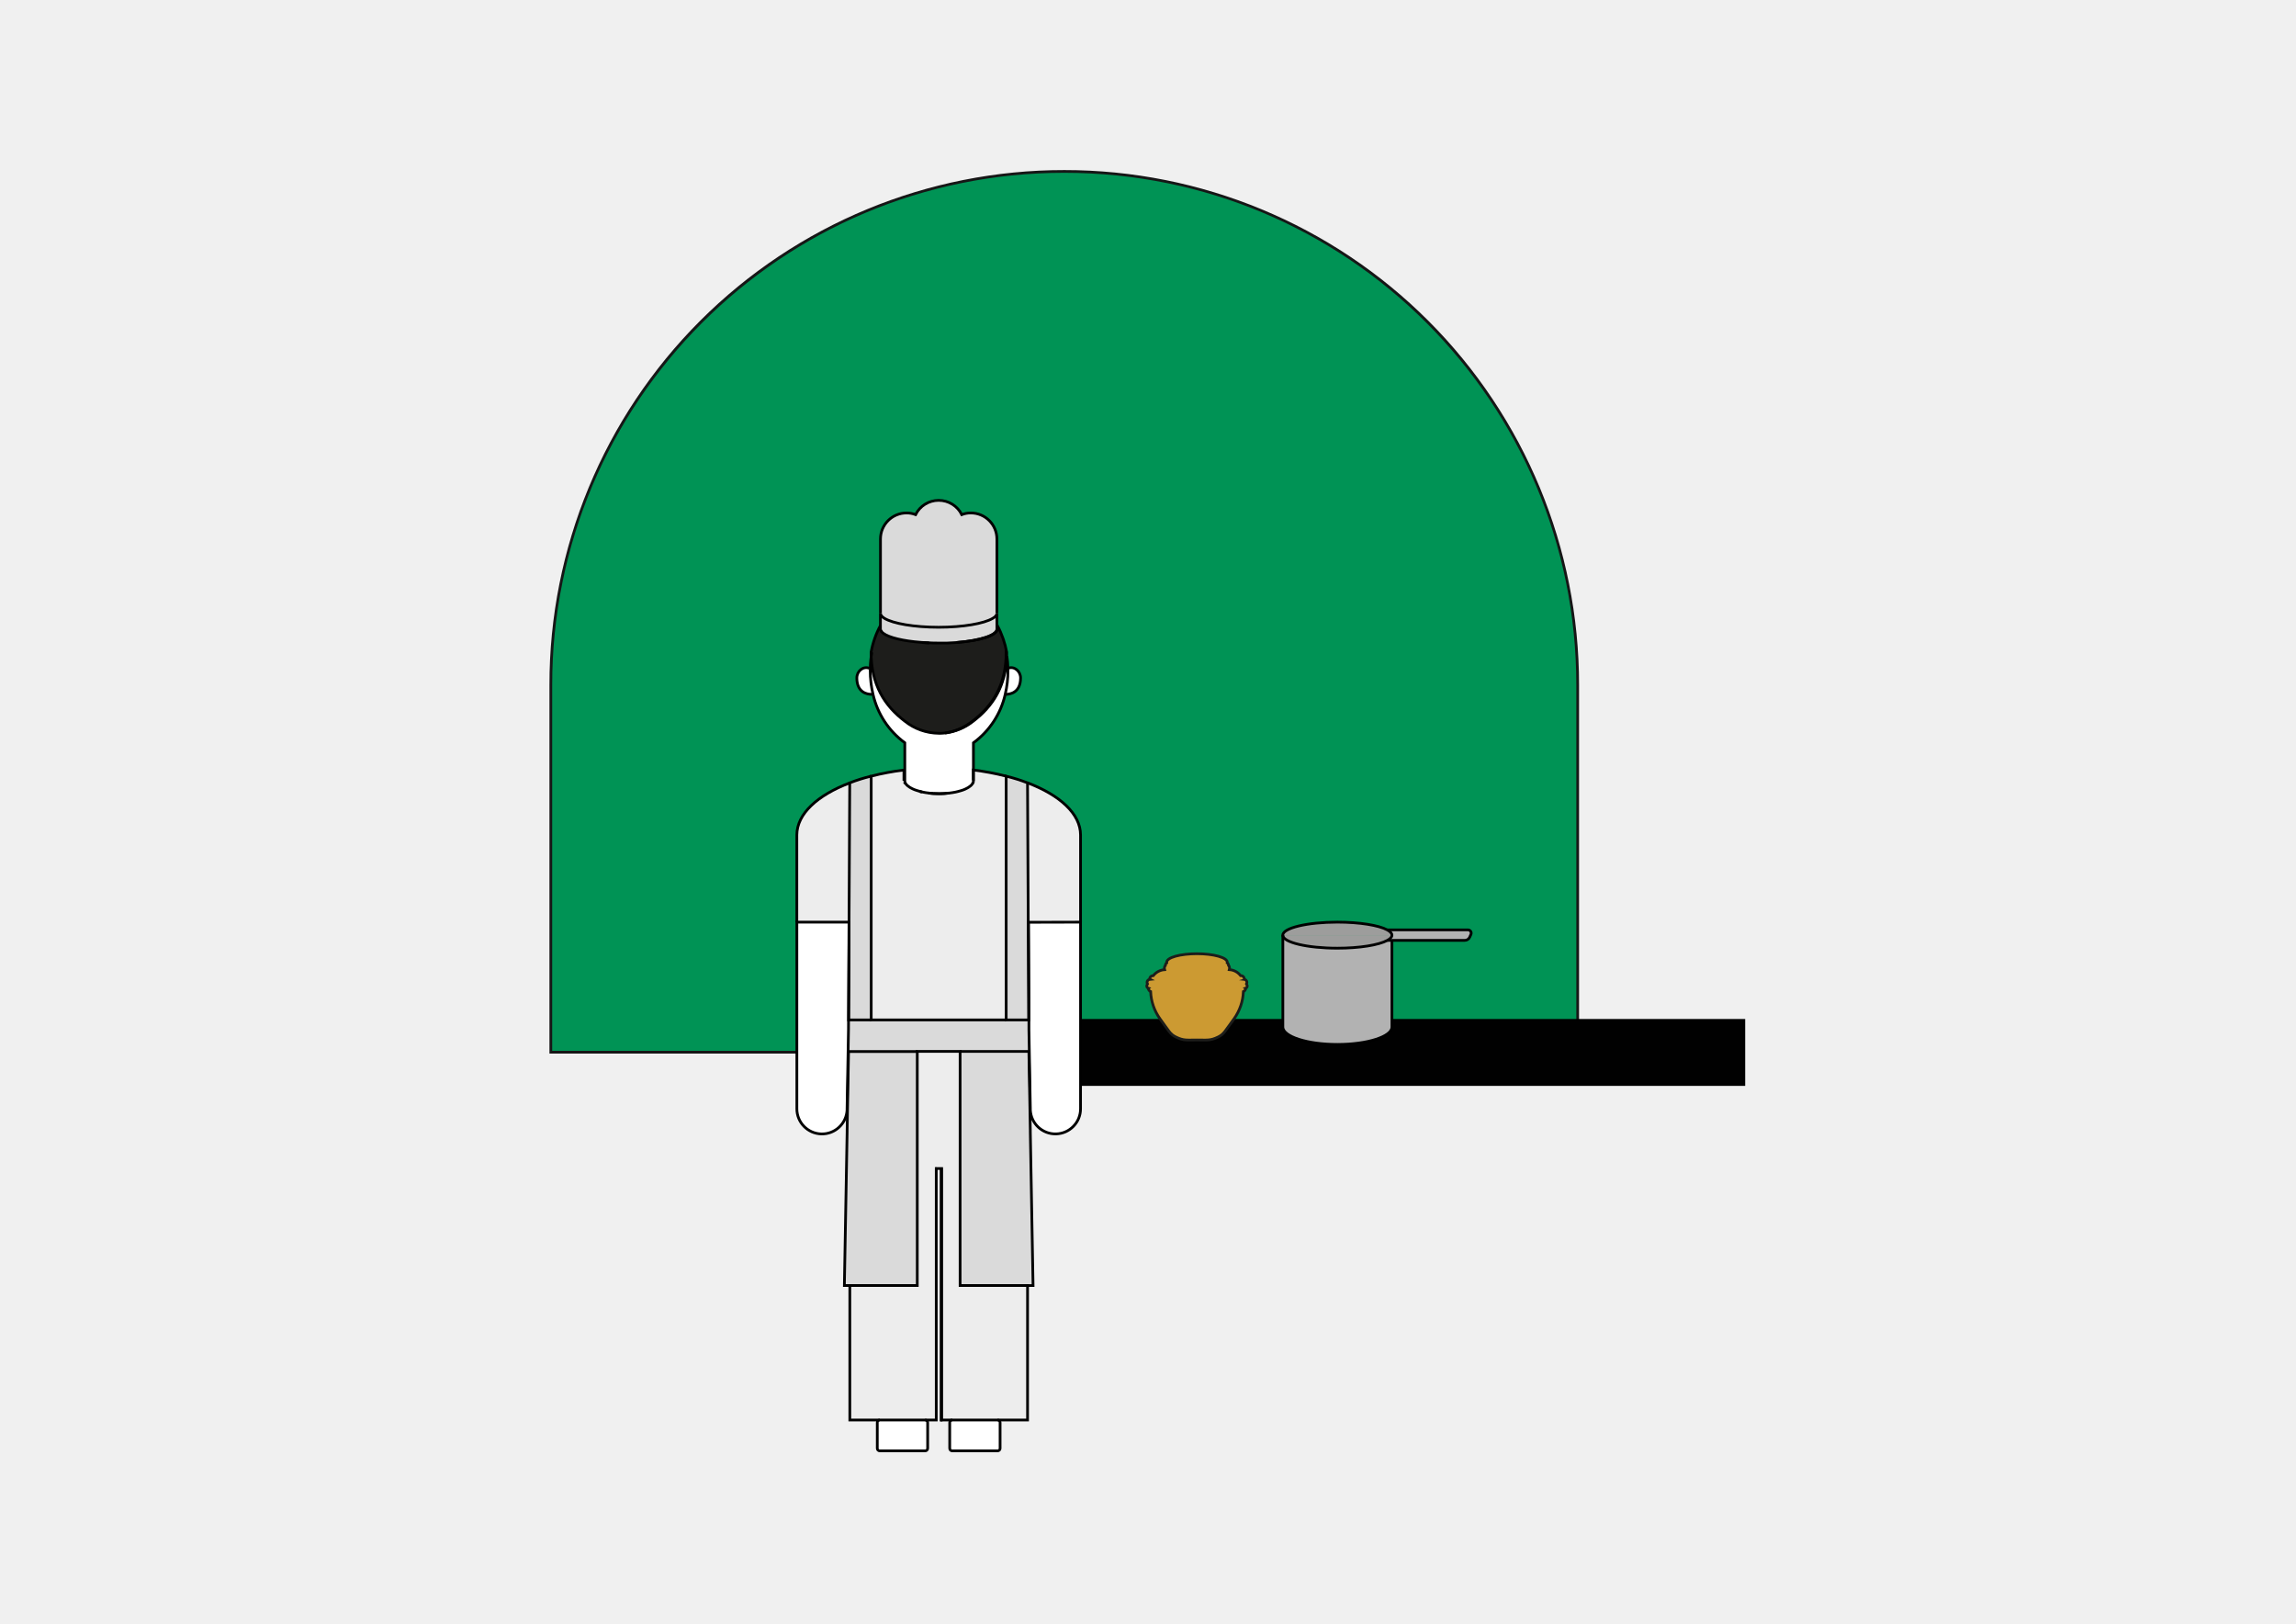
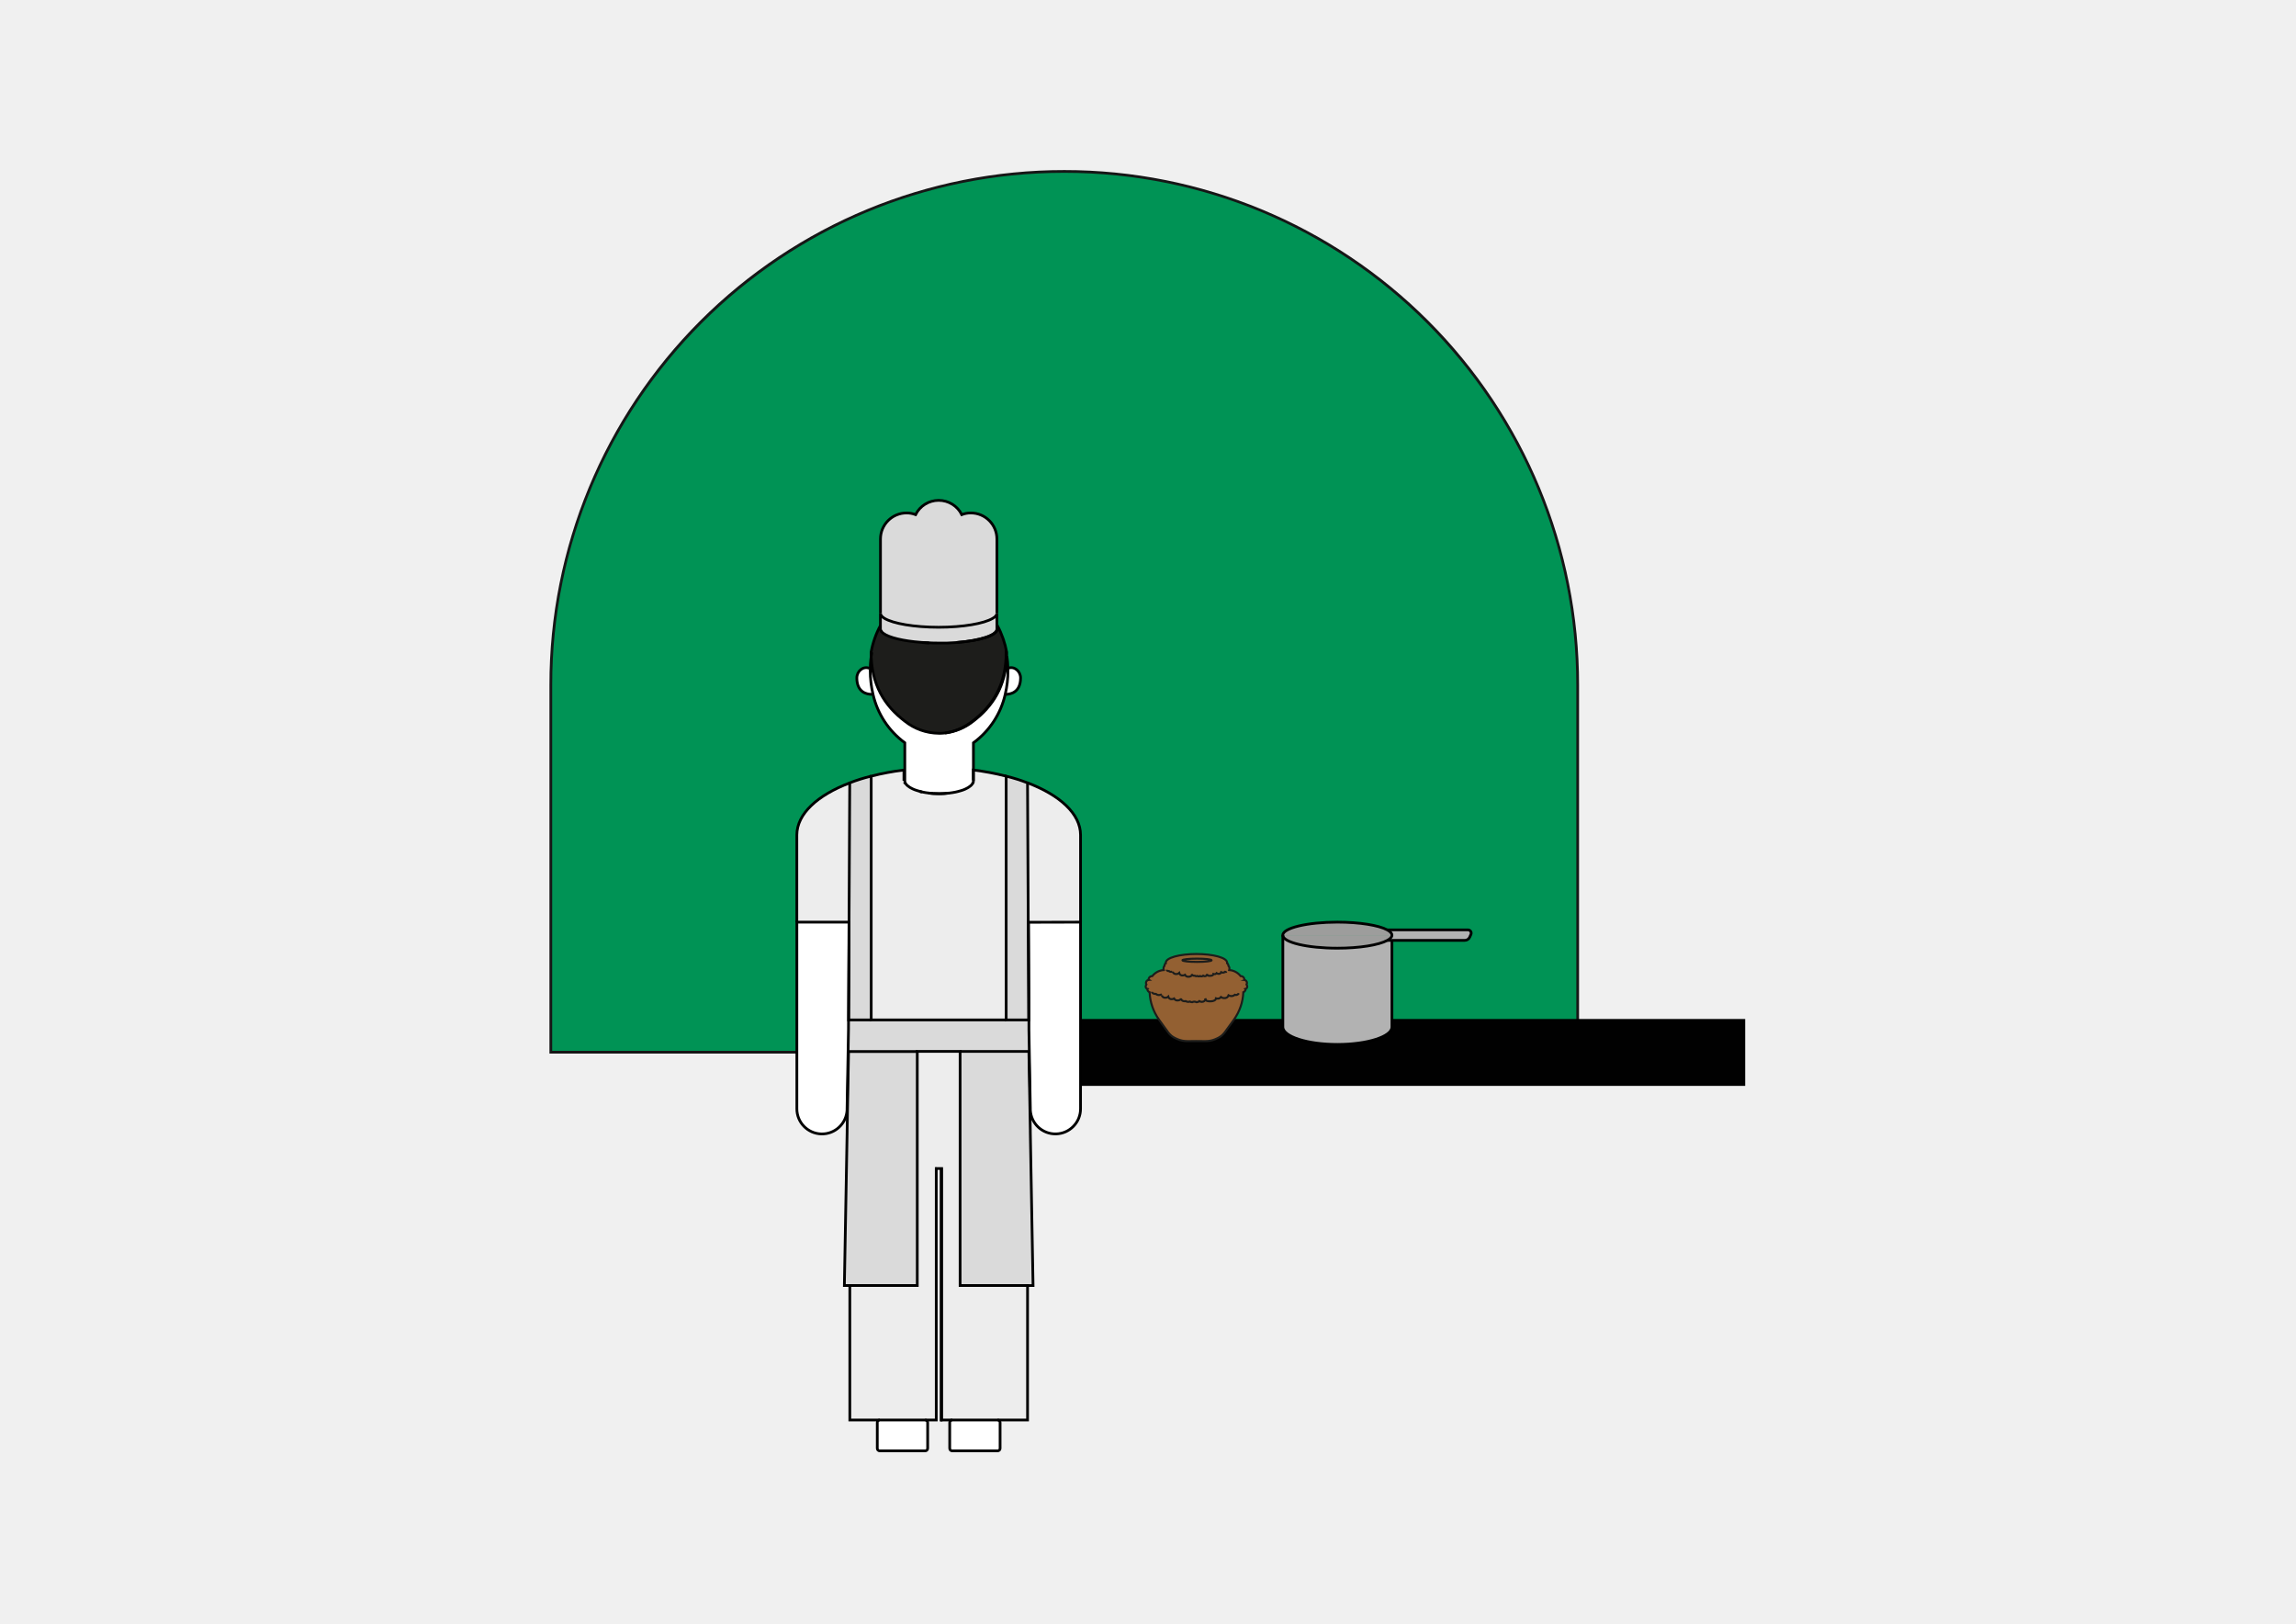
<svg xmlns="http://www.w3.org/2000/svg" id="Calque_1" data-name="Calque 1" viewBox="0 0 841.89 595.28">
  <defs>
    <style>
      .cls-1 {
        fill: #009355;
      }

      .cls-2 {
        fill: #161616;
      }

      .cls-3 {
        fill: #010101;
      }

      .cls-3, .cls-8 {
        stroke: #000;
      }

-       .cls-3, .cls-8, .cls-9 {
+       .cls-11, .cls-12, .cls-13, .cls-3, .cls-8 {
        stroke-miterlimit: 10;
      }

      .cls-4 {
        fill: #fff;
      }

      .cls-5 {
        fill: #ededed;
      }

      .cls-6 {
        fill: #dadada;
      }

      .cls-7 {
        fill: #1d1d1b;
      }

-       .cls-8 {
+       .cls-12, .cls-8 {
        fill: none;
      }

      .cls-9 {
-         fill: #cc9a32;
-         stroke: #1d1d1b;
+         fill: #b2b2b2;
      }

      .cls-10 {
-         fill: #b2b2b2;
+         fill: #9d9d9c;
      }

      .cls-11 {
-         fill: #9d9d9c;
+         fill: #936032;
+       }
+ 
+       .cls-11, .cls-12, .cls-13 {
+         stroke: #1d1d1b;
+         stroke-width: 0.75px;
+       }
+ 
+       .cls-13 {
+         fill: #cc9a32;
      }
    </style>
  </defs>
  <g>
    <path class="cls-1" d="M202,385.75V251.13c0-103.82,84.46-188.28,188.28-188.28s188.27,84.46,188.27,188.28V385.75Z" />
    <path class="cls-2" d="M390.25,63.35C494,63.35,578,147.41,578,251.13V385.25H202.47V251.13A187.76,187.76,0,0,1,390.25,63.35m0-1A188.63,188.63,0,0,0,201.47,251.13V386.25H579V251.13A188.64,188.64,0,0,0,390.25,62.35Z" />
  </g>
  <rect class="cls-3" x="344.78" y="374.08" width="294.64" height="23.52" />
  <g>
    <g>
      <path class="cls-4" d="M396.21,338.07v68.39a9.21,9.21,0,0,1-18.41.47c0-.16,0-.32,0-.47l-.52-29,0-3.49,0-8.05-.14-27.8Z" />
      <path class="cls-5" d="M396.21,306.13v31.94H377.07l.14,27.8,0,8.05h0l-.14-27.8-.3-59.11C388.63,291.5,396.21,298.39,396.21,306.13Z" />
      <path class="cls-6" d="M378.08,430.62l.73,40.67H352.05V385.47h25.22l.38,21,.14,8.05c0,.15,0,.3,0,.47Z" />
      <polygon class="cls-6" points="377.27 377.41 377.79 406.46 377.65 406.46 377.27 385.46 352.05 385.46 336.34 385.46 311.12 385.46 310.98 385.46 311.12 377.41 311.18 365.87 311.32 338.07 311.36 338.07 311.32 346.12 311.18 373.92 319.44 373.92 368.94 373.92 377.21 373.92 377.25 373.92 377.27 377.41" />
      <path class="cls-6" d="M377.07,346.12l.14,27.8h-8.27V284.55a64.84,64.84,0,0,1,7.83,2.46Z" />
      <polygon class="cls-5" points="343.3 428.4 343.3 520.6 339.24 520.6 322.57 520.6 311.61 520.6 311.61 471.29 336.34 471.29 336.34 385.46 352.05 385.46 352.05 471.29 376.78 471.29 376.78 520.6 365.82 520.6 349.15 520.6 345.29 520.6 345.29 428.4 345.09 428.4 343.3 428.4" />
      <path class="cls-4" d="M369.61,245c2.31-.92,4.61,1.08,4.61,3.55,0,5.28-3.71,6.08-5.65,6a37.16,37.16,0,0,0,1-8.67c0-.3,0-.61,0-.91Z" />
      <path class="cls-4" d="M369.59,245c0,.3,0,.61,0,.91a37.16,37.16,0,0,1-1,8.67,30.34,30.34,0,0,1-11.66,17.78v10h0v3.88a.12.12,0,0,1,0,.08.32.32,0,0,1,0,.19.17.17,0,0,1,0,.07,1.9,1.9,0,0,1-.13.38,2.1,2.1,0,0,1-.15.3,3.64,3.64,0,0,1-.44.57,3.39,3.39,0,0,1-.34.31,5.57,5.57,0,0,1-.72.53,1.9,1.9,0,0,1-.34.2c-.23.13-.47.26-.73.38l-.4.18-.58.23c-.53.18-1.11.37-1.73.52-.32.09-.66.17-1,.24l0,0c-.72.15-1.47.26-2.27.36-.59.07-1.21.13-1.82.17s-1.28.05-1.93.05h0c-.65,0-1.3,0-1.93-.05h0c-.62,0-1.22-.1-1.81-.17q-1.21-.13-2.28-.36c-.37-.08-.72-.17-1-.26-.62-.15-1.2-.34-1.73-.52l-.58-.23a3.52,3.52,0,0,1-.4-.18c-.26-.12-.5-.25-.73-.38a1.9,1.9,0,0,1-.34-.2,5,5,0,0,1-.72-.53,3.39,3.39,0,0,1-.34-.31,2.57,2.57,0,0,1-.44-.57,2.1,2.1,0,0,1-.15-.3,1.9,1.9,0,0,1-.13-.38.09.09,0,0,1,0-.07.33.33,0,0,1,0-.19.22.22,0,0,1,0-.08v-3.88h0v-10a30.34,30.34,0,0,1-11.66-17.78,37.16,37.16,0,0,1-1-8.67c0-.3,0-.61,0-.91a33.57,33.57,0,0,1,.59-5.82c0,12,5,19.7,12.38,25.3a20.19,20.19,0,0,0,12.39,4.43h.2c.22,0,.43,0,.65,0s.53,0,.79-.05l.74-.07a20.55,20.55,0,0,0,10.24-4.29c7.14-5.42,12.06-12.77,12.37-24.14A35.4,35.4,0,0,1,369.59,245Z" />
      <path class="cls-7" d="M369.18,239.12v0c0,.39,0,.77,0,1.15-.05-.39-.11-.77-.19-1.15,0,12-5,19.7-12.39,25.3a20.8,20.8,0,0,1-10,4.29l-.74.07c-.26,0-.53,0-.79.05s-.43,0-.65,0h-.2a20.19,20.19,0,0,1-12.39-4.43c-7.38-5.6-12.38-13.28-12.38-25.3v0a32.89,32.89,0,0,1,3.44-9.81v1.28a1.4,1.4,0,0,0,.11.53,1.7,1.7,0,0,0,.32.52c1.38,1.65,5.91,3,12,3.68.73.09,1.49.15,2.26.21.2,0,.4,0,.6.05.85.07,1.71.12,2.61.14,1.11.05,2.25.08,3.43.08h.2c.67,0,1.33,0,2,0l1,0c1,0,1.93-.09,2.86-.15l.82-.07c8.54-.68,14.7-2.62,14.7-4.94v-1.28A33.75,33.75,0,0,1,369.18,239.12Z" />
      <path class="cls-5" d="M368.94,284.55v89.37H319.45V284.55a91.68,91.68,0,0,1,12-2.24h0v3.79a.31.31,0,0,0,0,.09.22.22,0,0,0,0,.08.33.33,0,0,0,0,.19.09.09,0,0,0,0,.07,1.9,1.9,0,0,0,.13.38.71.71,0,0,0,.15.3,2.57,2.57,0,0,0,.44.57,3.39,3.39,0,0,0,.34.31,5,5,0,0,0,.72.53,1.9,1.9,0,0,0,.34.2c.23.13.47.26.73.38a3.52,3.52,0,0,0,.4.18l.58.23c.53.18,1.11.37,1.73.52a10.74,10.74,0,0,0,1,.26q1.07.23,2.28.36c.58.08,1.19.14,1.81.17h0c.63.05,1.26.06,1.92.06h.05c.64,0,1.29,0,1.92-.06s1.23-.09,1.82-.17c.8-.1,1.55-.21,2.27-.36l0,0c.35-.07.69-.15,1-.24.62-.15,1.2-.34,1.73-.52l.58-.23.4-.18c.26-.12.5-.25.73-.38a1.9,1.9,0,0,0,.34-.2,5.57,5.57,0,0,0,.72-.53,3.39,3.39,0,0,0,.34-.31,3.64,3.64,0,0,0,.44-.57.84.84,0,0,0,.15-.3,1.9,1.9,0,0,0,.13-.38.17.17,0,0,0,0-.07.32.32,0,0,0,0-.19.12.12,0,0,0,0-.08.31.31,0,0,0,0-.09v-3.79A91.53,91.53,0,0,1,368.94,284.55Z" />
      <path class="cls-4" d="M366.71,521.51V531a.9.9,0,0,1-.89.91H349.15a.9.9,0,0,1-.91-.91v-9.5a.91.91,0,0,1,.91-.91h16.67A.91.91,0,0,1,366.71,521.51Z" />
      <path class="cls-6" d="M365.54,224.82v5.77c0,2.3-6.06,4.24-14.5,4.94l-.82.07c-.93.06-1.88.11-2.86.15l-1,0c-.66,0-1.32,0-2,0h-.2c-1.18,0-2.32,0-3.43-.08l-2.61-.14c-.2,0-.4,0-.6-.05-.77-.06-1.53-.12-2.26-.21-6.07-.68-10.6-2-12-3.68a2.21,2.21,0,0,1-.32-.52,1.4,1.4,0,0,1-.11-.53v-5.77c0,.69.53,1.34,1.51,1.94,3.15,1.89,10.81,3.25,19.82,3.25h0c9,0,16.67-1.36,19.82-3.25C365,226.16,365.54,225.51,365.54,224.82Z" />
      <path class="cls-6" d="M365.54,197.61v27.21c0,.69-.53,1.34-1.51,1.94-3.15,1.89-10.81,3.25-19.82,3.25h0c-9,0-16.67-1.36-19.82-3.25-1-.6-1.51-1.25-1.51-1.94V197.61a9.56,9.56,0,0,1,9.55-9.55,9,9,0,0,1,3.33.61,9.43,9.43,0,0,1,8.43-5.23h.06a9.45,9.45,0,0,1,8.44,5.23,9,9,0,0,1,3.33-.61A9.56,9.56,0,0,1,365.54,197.61Z" />
      <path class="cls-4" d="M340.15,521.51V531a.9.9,0,0,1-.91.91H322.57a.9.9,0,0,1-.89-.91v-9.5a.91.91,0,0,1,.89-.91h16.67A.91.91,0,0,1,340.15,521.51Z" />
      <path class="cls-6" d="M336.34,385.47v85.82H309.58l.73-40.67.28-15.64c0-.17,0-.32,0-.47l.52-29Z" />
      <path class="cls-4" d="M319.82,254.55c-1.94,0-5.64-.75-5.64-6,0-2.47,2.3-4.47,4.61-3.55h0c0,.3,0,.61,0,.91A37.16,37.16,0,0,0,319.82,254.55Z" />
      <path class="cls-6" d="M311.32,346.12l0-8.05.26-51.06a64.84,64.84,0,0,1,7.83-2.46v89.37h-8.27Z" />
      <path class="cls-5" d="M311.62,287l-.26,51.06H292.18V306.13C292.18,298.39,299.76,291.5,311.62,287Z" />
      <path class="cls-4" d="M311.32,338.07l-.14,27.8-.06,11.54-.14,8.06-.38,21c0,.15,0,.31,0,.47a9.21,9.21,0,0,1-18.41-.47V338.07Z" />
    </g>
    <g>
      <path class="cls-8" d="M311.32,338.07l-.14,27.8-.06,11.54-.14,8.06-.38,21c0,.15,0,.31,0,.47a9.21,9.21,0,0,1-18.41-.47V338.07Z" />
      <path class="cls-8" d="M292.18,338.07V306.13c0-7.74,7.58-14.63,19.44-19.12" />
      <line class="cls-8" x1="311.42" y1="346.12" x2="311.32" y2="346.12" />
      <path class="cls-8" d="M319.45,373.92h-8.27l.14-27.8,0-8.05.26-51.06a64.84,64.84,0,0,1,7.83-2.46" />
      <path class="cls-8" d="M311.61,471.29h-2l.73-40.67.28-15.64c0-.17,0-.32,0-.47l.52-29h25.22" />
      <line class="cls-8" x1="319.41" y1="241.38" x2="319.41" y2="241.35" />
      <path class="cls-8" d="M318.79,245c-2.31-.92-4.61,1.08-4.61,3.55,0,5.28,3.7,6.08,5.64,6" />
      <path class="cls-8" d="M339.24,520.6a.91.91,0,0,1,.91.91V531a.9.9,0,0,1-.91.91H322.57a.9.9,0,0,1-.89-.91v-9.5a.91.91,0,0,1,.89-.91" />
      <path class="cls-8" d="M396.21,338.07v68.39a9.21,9.21,0,0,1-18.41.47c0-.16,0-.32,0-.47l-.52-29,0-3.49,0-8.05-.14-27.8Z" />
      <line class="cls-8" x1="343.3" y1="428.4" x2="343.1" y2="428.4" />
      <polyline class="cls-8" points="345.09 428.4 345.09 520.6 345.29 520.6" />
      <path class="cls-8" d="M356.9,286.19a.31.31,0,0,0,0-.09v-3.79a91.53,91.53,0,0,1,12,2.24" />
      <path class="cls-8" d="M356.57,287.21a.84.84,0,0,0,.15-.3" />
      <path class="cls-8" d="M342.25,290.92c.63.05,1.26.06,1.92.06h.05c.64,0,1.29,0,1.92-.06s1.23-.09,1.82-.17" />
      <path class="cls-8" d="M340.43,290.75c.58.08,1.19.14,1.81.17" />
      <path class="cls-8" d="M337.1,290.13a10.74,10.74,0,0,0,1,.26" />
      <path class="cls-8" d="M331.67,286.91a.71.71,0,0,0,.15.3" />
      <path class="cls-8" d="M368.94,373.92H319.45V284.55a91.68,91.68,0,0,1,12-2.24h0v3.79a.31.31,0,0,0,0,.09" />
      <path class="cls-8" d="M376.77,287c11.86,4.49,19.44,11.38,19.44,19.12v31.94" />
      <line class="cls-8" x1="377.07" y1="346.12" x2="376.97" y2="346.12" />
      <path class="cls-8" d="M377.21,373.92h-8.27V284.55a64.84,64.84,0,0,1,7.83,2.46l.3,59.11Z" />
      <path class="cls-8" d="M352.05,385.47h25.22l.38,21,.14,8.05c0,.15,0,.3,0,.47l.28,15.64.73,40.67h-2" />
      <path class="cls-8" d="M322.85,224.82V197.61a9.56,9.56,0,0,1,9.55-9.55,9,9,0,0,1,3.33.61,9.43,9.43,0,0,1,8.43-5.23h.06a9.45,9.45,0,0,1,8.44,5.23,9,9,0,0,1,3.33-.61,9.56,9.56,0,0,1,9.55,9.55v27.21" />
      <path class="cls-8" d="M346.56,268.74a20.55,20.55,0,0,0,10.24-4.29c7.14-5.42,12.06-12.77,12.37-24.14a35.4,35.4,0,0,1,.42,4.66c0,.3,0,.61,0,.91a37.16,37.16,0,0,1-1,8.67,30.34,30.34,0,0,1-11.66,17.78v10h0v3.88a.12.12,0,0,1,0,.08.32.32,0,0,1,0,.19.17.17,0,0,1,0,.07,1.9,1.9,0,0,1-.13.38,2.1,2.1,0,0,1-.15.3,3.64,3.64,0,0,1-.44.57,3.39,3.39,0,0,1-.34.31,5.57,5.57,0,0,1-.72.53,1.9,1.9,0,0,1-.34.2c-.23.13-.47.26-.73.38l-.4.18-.58.23c-.53.18-1.11.37-1.73.52-.32.09-.66.17-1,.24l0,0c-.72.15-1.47.26-2.27.36-.59.07-1.21.13-1.82.17s-1.28.05-1.93.05h0c-.65,0-1.3,0-1.93-.05h0c-.62,0-1.22-.1-1.81-.17q-1.21-.13-2.28-.36c-.37-.08-.72-.17-1-.26-.62-.15-1.2-.34-1.73-.52l-.58-.23a3.52,3.52,0,0,1-.4-.18c-.26-.12-.5-.25-.73-.38a1.9,1.9,0,0,1-.34-.2,5,5,0,0,1-.72-.53,3.39,3.39,0,0,1-.34-.31,2.57,2.57,0,0,1-.44-.57,2.1,2.1,0,0,1-.15-.3,1.9,1.9,0,0,1-.13-.38.09.09,0,0,1,0-.07.33.33,0,0,1,0-.19.22.22,0,0,1,0-.08v-3.88h0v-10a30.34,30.34,0,0,1-11.66-17.78,37.16,37.16,0,0,1-1-8.67c0-.3,0-.61,0-.91a33.57,33.57,0,0,1,.59-5.82" />
      <path class="cls-8" d="M338.12,235.58c.85.07,1.71.12,2.61.14" />
      <path class="cls-8" d="M323,231.12a1.7,1.7,0,0,0,.32.52" />
      <path class="cls-8" d="M351,235.53c8.54-.68,14.7-2.62,14.7-4.94v-1.28a33.75,33.75,0,0,1,3.44,9.81v0c0,.39,0,.77,0,1.15-.05-.39-.11-.77-.19-1.15,0,12-5,19.7-12.39,25.3a20.8,20.8,0,0,1-10,4.29l-.74.07c-.26,0-.53,0-.79.05s-.43,0-.65,0h-.2a20.19,20.19,0,0,1-12.39-4.43c-7.38-5.6-12.38-13.28-12.38-25.3v0a32.89,32.89,0,0,1,3.44-9.81" />
      <path class="cls-8" d="M369.17,240.31h0" />
      <line class="cls-8" x1="368.98" y1="241.35" x2="368.98" y2="241.38" />
      <path class="cls-8" d="M365.54,224.82v5.77c0,2.3-6.06,4.24-14.5,4.94l-.82.07c-.93.06-1.88.11-2.86.15l-1,0c-.66,0-1.32,0-2,0h-.2c-1.18,0-2.32,0-3.43-.08l-2.61-.14c-.2,0-.4,0-.6-.05-.77-.06-1.53-.12-2.26-.21-6.07-.68-10.6-2-12-3.68a2.21,2.21,0,0,1-.32-.52,1.4,1.4,0,0,1-.11-.53v-5.77c0,.69.53,1.34,1.51,1.94,3.15,1.89,10.81,3.25,19.82,3.25h0c9,0,16.67-1.36,19.82-3.25C365,226.16,365.54,225.51,365.54,224.82Z" />
      <path class="cls-8" d="M369.61,245c2.31-.92,4.61,1.08,4.61,3.55,0,5.28-3.71,6.08-5.65,6" />
      <path class="cls-8" d="M365.82,520.6a.91.91,0,0,1,.89.91V531a.9.9,0,0,1-.89.91H349.15a.9.9,0,0,1-.91-.91v-9.5a.91.91,0,0,1,.91-.91" />
      <polygon class="cls-8" points="376.78 471.29 376.78 520.6 365.82 520.6 349.15 520.6 345.29 520.6 345.29 428.4 345.09 428.4 343.3 428.4 343.3 520.6 339.24 520.6 322.57 520.6 311.61 520.6 311.61 471.29 336.34 471.29 336.34 385.46 352.05 385.46 352.05 471.29 376.78 471.29" />
    </g>
  </g>
-   <path class="cls-9" d="M456.64,362.34c.36.38-.44,1.13-.72,1.21a18.47,18.47,0,0,1-3.4,9.92c-3.38,4.57-3.66,5.62-5.82,6.69-2.86,1.42-4.06,1.11-7.79,1.11s-4.92.31-7.78-1.11c-2.16-1.07-2.44-2.12-5.82-6.69a18.47,18.47,0,0,1-3.4-9.92c-.28-.08-1.08-.83-.72-1.21-.75-.21-.88-.91-.44-1.63a1.11,1.11,0,0,1,.85-1.66c-.15-.07,0-1.34,1.29-1.37a5.77,5.77,0,0,1,4.15-2.19c-.29-1.08.26-1.48.26-1.48s.05-.76.5-1c-.33-2.06,5.29-3.36,11.11-3.36S450.36,351,450,353c.45.24.5,1,.5,1s.55.4.26,1.48a5.74,5.74,0,0,1,4.14,2.19c1.32,0,1.45,1.3,1.3,1.37a1.11,1.11,0,0,1,.85,1.66C457.52,361.43,457.39,362.13,456.64,362.34Z" />
  <g>
    <g>
-       <path class="cls-10" d="M510.39,344.78V376.5c0,3.54-9,6.41-20,6.41s-20-2.87-20-6.41V342.85c0,2.63,9,4.77,20,4.77,8.15,0,15.17-1.16,18.29-2.84Z" />
+       <path class="cls-9" d="M510.39,344.78V376.5c0,3.54-9,6.41-20,6.41s-20-2.87-20-6.41V342.85c0,2.63,9,4.77,20,4.77,8.15,0,15.17-1.16,18.29-2.84Z" />
      <path class="cls-4" d="M510.39,342.85v1.93h-1.73C509.77,344.19,510.39,343.54,510.39,342.85Z" />
-       <path class="cls-10" d="M510.39,342.85c0-.69-.61-1.35-1.72-1.94h29.6a1.18,1.18,0,0,1,1.08,1.66l-.44,1a2,2,0,0,1-1.84,1.19H510.39Z" />
-       <path class="cls-11" d="M510.39,342.85H470.34c0-2.65,9-4.78,20-4.78,8.16,0,15.19,1.16,18.3,2.84C509.78,341.5,510.39,342.16,510.39,342.85Z" />
-       <path class="cls-11" d="M470.34,342.85h40.05c0,.69-.62,1.34-1.73,1.93-3.12,1.68-10.14,2.84-18.29,2.84C479.31,347.62,470.34,345.48,470.34,342.85Z" />
+       <path class="cls-9" d="M510.39,342.85c0-.69-.61-1.35-1.72-1.94h29.6a1.18,1.18,0,0,1,1.08,1.66l-.44,1a2,2,0,0,1-1.84,1.19H510.39Z" />
+       <path class="cls-10" d="M510.39,342.85H470.34c0-2.65,9-4.78,20-4.78,8.16,0,15.19,1.16,18.3,2.84C509.78,341.5,510.39,342.16,510.39,342.85Z" />
+       <path class="cls-10" d="M470.34,342.85h40.05c0,.69-.62,1.34-1.73,1.93-3.12,1.68-10.14,2.84-18.29,2.84C479.31,347.62,470.34,345.48,470.34,342.85Z" />
    </g>
    <g>
      <path class="cls-8" d="M510.39,344.78V376.5c0,3.54-9,6.41-20,6.41s-20-2.87-20-6.41V342.85" />
      <path class="cls-8" d="M508.67,340.91h29.6a1.18,1.18,0,0,1,1.08,1.66l-.44,1a2,2,0,0,1-1.84,1.19H508.66" />
      <path class="cls-8" d="M510.39,342.85c0,.69-.62,1.34-1.73,1.93-3.12,1.68-10.14,2.84-18.29,2.84-11.06,0-20-2.14-20-4.77s9-4.78,20-4.78c8.16,0,15.19,1.16,18.3,2.84C509.78,341.5,510.39,342.16,510.39,342.85Z" />
    </g>
  </g>
+   <g>
+     <path class="cls-11" d="M456.63,362.56c.37.39-.44,1.15-.73,1.23a18.72,18.72,0,0,1-3.43,10c-3.42,4.61-3.7,5.67-5.89,6.76-2.88,1.43-4.1,1.11-7.87,1.11s-5,.32-7.87-1.11c-2.18-1.09-2.46-2.15-5.88-6.76a18.72,18.72,0,0,1-3.43-10c-.29-.08-1.1-.84-.74-1.23-.75-.21-.88-.92-.44-1.65a1.12,1.12,0,0,1,.86-1.67c-.15-.08,0-1.36,1.31-1.39a5.84,5.84,0,0,1,4.19-2.22c-.29-1.08.26-1.49.26-1.49s0-.77.51-1c-.33-2.08,5.35-3.39,11.23-3.39s11.57,1.31,11.24,3.39c.46.24.51,1,.51,1s.55.41.26,1.49a5.84,5.84,0,0,1,4.19,2.22c1.33,0,1.46,1.31,1.3,1.39a1.12,1.12,0,0,1,.87,1.67C457.52,361.64,457.39,362.35,456.63,362.56Z" />
+     <path class="cls-12" d="M441.93,366a.73.73,0,0,1,.06.3c0,.54-.59,1-1.31,1a1.52,1.52,0,0,1-.92-.28,1.49,1.49,0,0,1-1.05.4,1.64,1.64,0,0,0-1.57,0,1.62,1.62,0,0,1-.84-.23,1.75,1.75,0,0,1-.62.11,1.58,1.58,0,0,1-.91-.27,1.75,1.75,0,0,1-.4.05c-.73,0-1.31-.44-1.31-1V366" />
+     <path class="cls-12" d="M454.25,364.14a1.2,1.2,0,0,1-.47.48,1.15,1.15,0,0,1-1,.08,1.83,1.83,0,0,1-1.3.48,2,2,0,0,1-1-.26,1.47,1.47,0,0,1-1.56,1,1.91,1.91,0,0,1-1.21-.39,1.46,1.46,0,0,1-1.28.58,2,2,0,0,1-.56-.08c0,.59-.88,1.07-1.92,1.07s-1.85,0-2-1" />
+     <path class="cls-12" d="M426,364.93a1.25,1.25,0,0,0,1.3.86,1.49,1.49,0,0,0,1.07-.41,1.21,1.21,0,0,0,1.31.93,1.61,1.61,0,0,0,.83-.23,1.3,1.3,0,0,0,1.25.7c.64,0,1.19-.25,1.32-.7" />
+     <path class="cls-12" d="M430,356.24a1.24,1.24,0,0,0,1.3.86,1.49,1.49,0,0,0,1.07-.41,1.2,1.2,0,0,0,1.3.93,1.62,1.62,0,0,0,.84-.23,1.3,1.3,0,0,0,1.25.7c.64,0,1.19-.25,1.31-.7" />
+     <path class="cls-12" d="M442.55,357.1a.37.37,0,0,1,0,.18.73.73,0,0,1-.8.61,1,1,0,0,1-.57-.18.89.89,0,0,1-.64.25.93.93,0,0,1-.48-.13,1,1,0,0,1-.49.13,1,1,0,0,1-.51-.15,1,1,0,0,1-.38.08,1,1,0,0,1-.56-.17,1,1,0,0,1-.25,0c-.45,0-.81-.27-.81-.61,0,0,0,0,0-.05" />
+     <path class="cls-12" d="M449.83,356.24a.68.68,0,0,1-.63.05,1.12,1.12,0,0,1-.8.3,1.24,1.24,0,0,1-.62-.16.89.89,0,0,1-.95.6,1.14,1.14,0,0,1-.74-.25.91.91,0,0,1-.79.36,1.21,1.21,0,0,1-.34-.05c0,.37-.55.66-1.19.66s-1.13,0-1.2-.62" />
+     <path class="cls-12" d="M426,364.49a1.69,1.69,0,0,1-1,.31,1.61,1.61,0,0,1-1.15-.41h-.16c-.72,0-1.31-.35-1.31-.78" />
+     <path class="cls-13" d="M429.89,356.16a1,1,0,0,1-.61.13.92.92,0,0,1-.65-.28h-.09c-.42,0-.74-.25-.72-.5h0" />
+     <path class="cls-13" d="M448.69,353.81h0" />
+     <ellipse class="cls-11" cx="438.92" cy="352.05" rx="5.36" ry="0.6" />
+   </g>
</svg>
